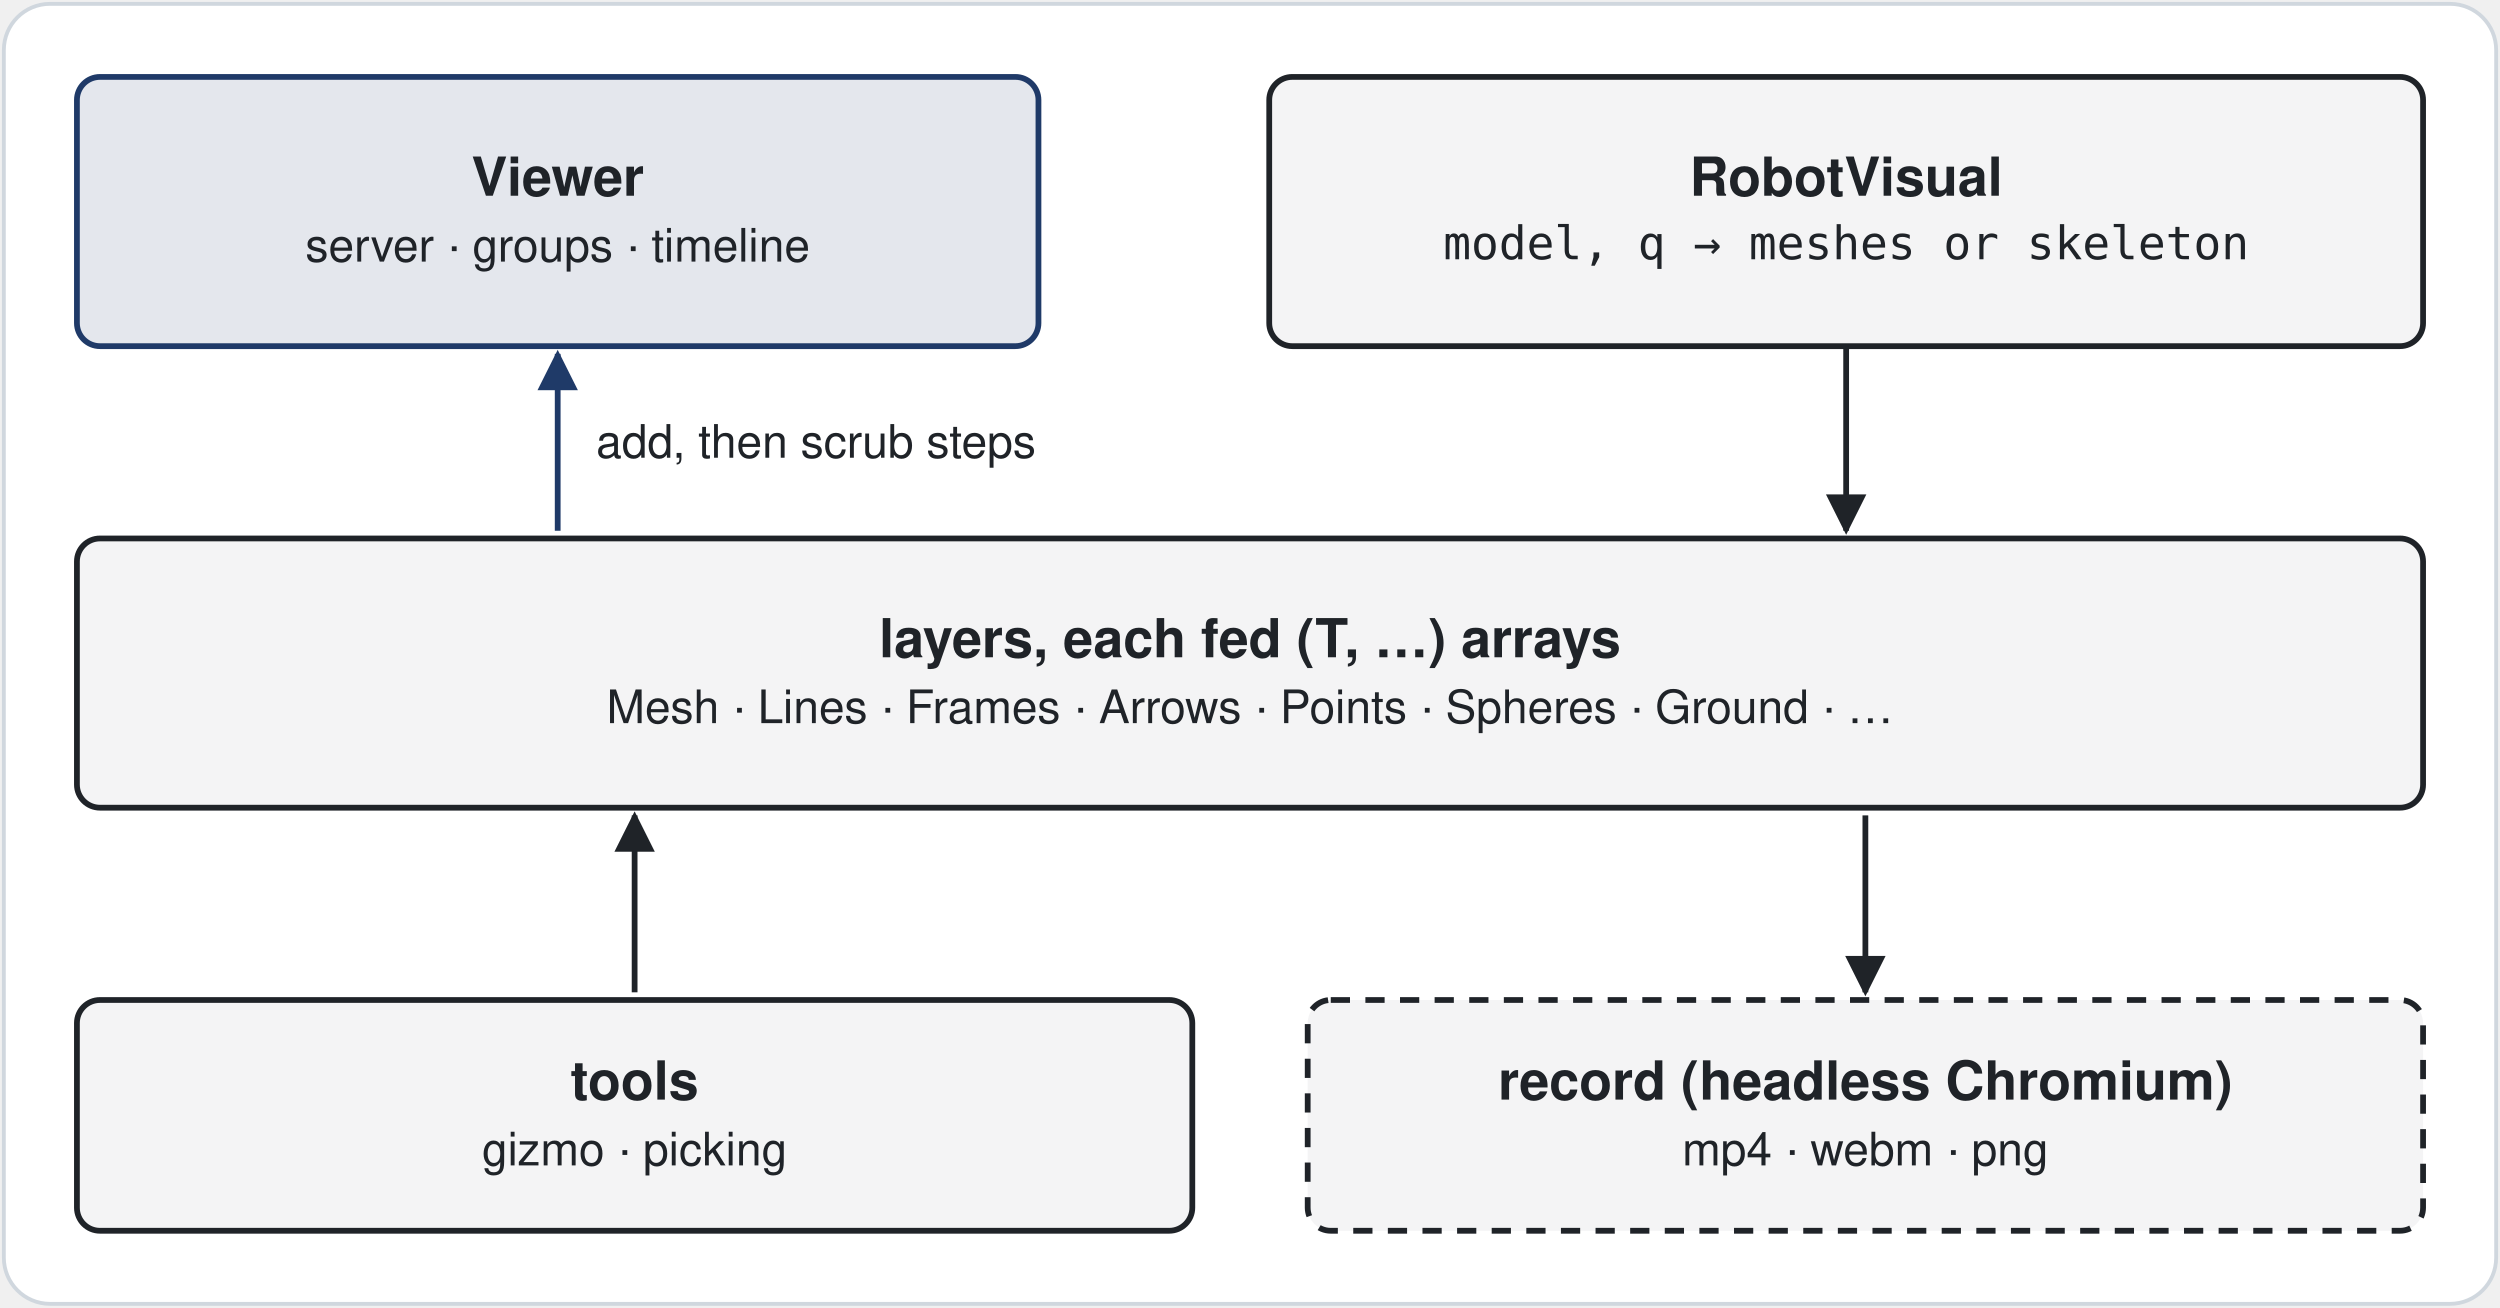
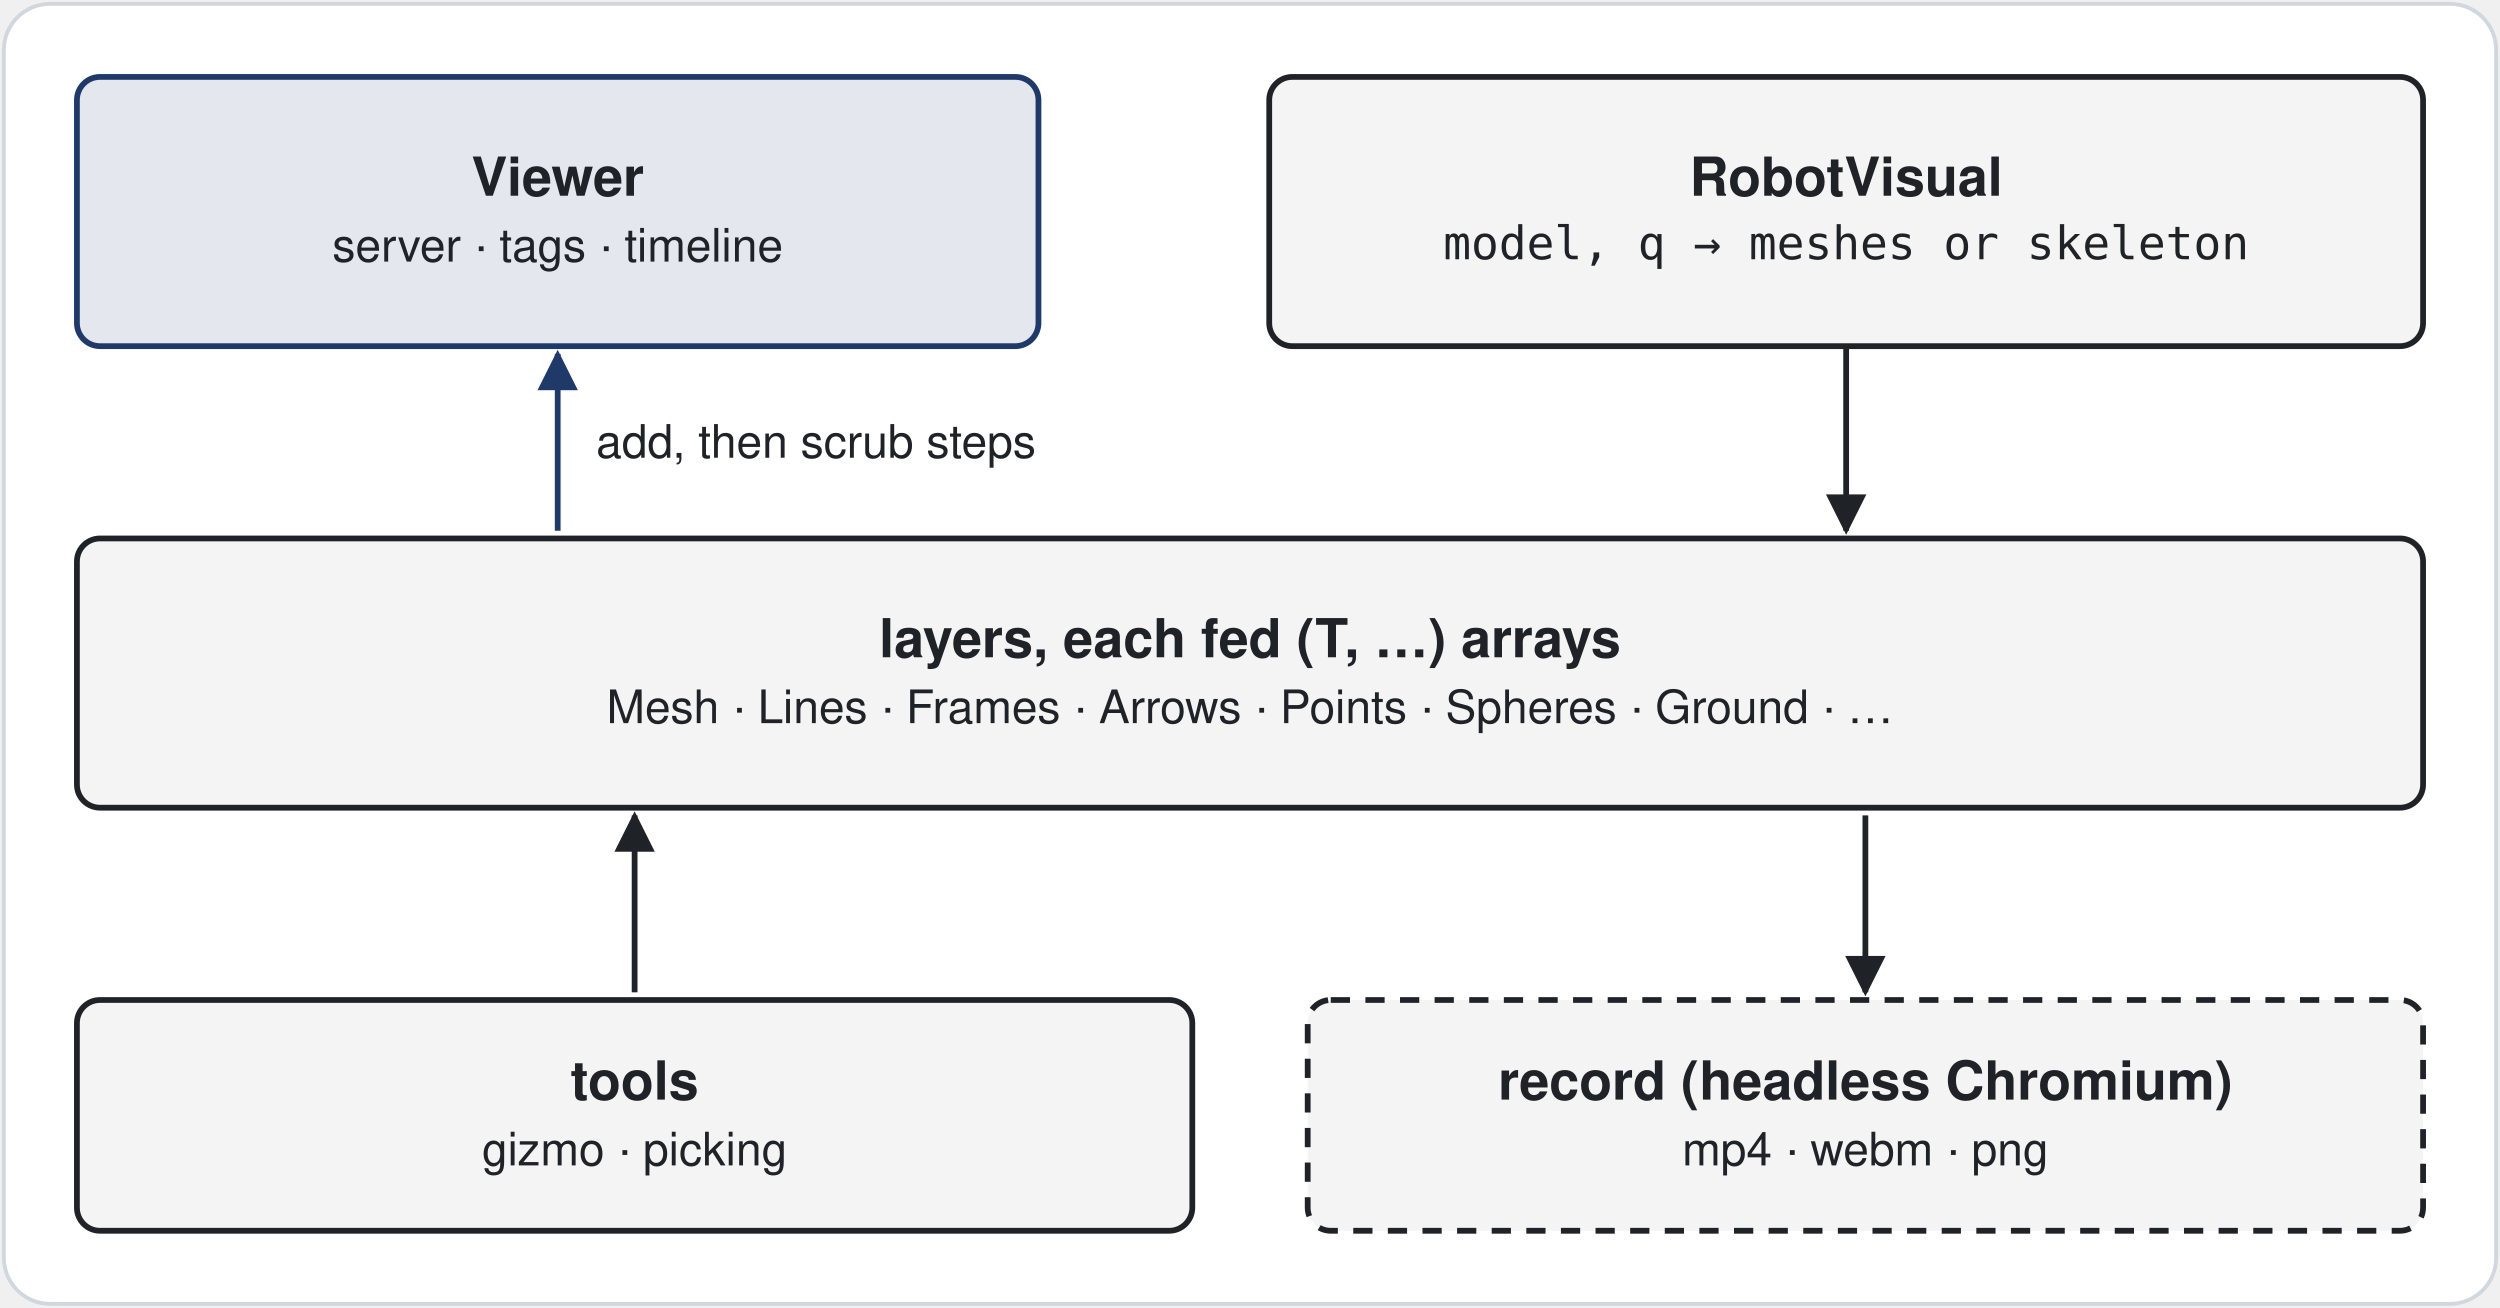
<svg xmlns="http://www.w3.org/2000/svg" viewBox="0 0 650 340" width="650" height="340" style="color:#1f2328">
  <defs>
    <marker id="a" viewBox="0 0 10 10" refX="9" refY="5" markerWidth="7" markerHeight="7" orient="auto">
      <path d="M0,0 L10,5 L0,10 z" fill="currentColor" />
    </marker>
    <marker id="ah" viewBox="0 0 10 10" refX="9" refY="5" markerWidth="7" markerHeight="7" orient="auto">
      <path d="M0,0 L10,5 L0,10 z" fill="#1f3a68" />
    </marker>
  </defs>
  <rect x="1" y="1" width="648" height="338" rx="12" fill="#ffffff" stroke="#d0d7de" stroke-width="1" />
  <rect x="20" y="20" width="250" height="70" rx="6" fill="#1f3a68" fill-opacity="0.12" stroke="#1f3a68" stroke-width="1.5" />
  <text x="145.0" y="46.0" font-size="14" text-anchor="middle" fill="currentColor" font-family="Helvetica, Arial, sans-serif" font-weight="600" dominant-baseline="middle">Viewer</text>
-   <text x="145.0" y="64.0" font-size="12" text-anchor="middle" fill="currentColor" font-family="Helvetica, Arial, sans-serif" dominant-baseline="middle">server · groups · timeline</text>
+   <text x="145.0" y="64.0" font-size="12" text-anchor="middle" fill="currentColor" font-family="Helvetica, Arial, sans-serif" dominant-baseline="middle">server · tags · timeline</text>
  <rect x="330" y="20" width="300" height="70" rx="6" fill="currentColor" fill-opacity="0.05" stroke="currentColor" stroke-width="1.5" />
  <text x="480.0" y="46.0" font-size="14" text-anchor="middle" fill="currentColor" font-family="Helvetica, Arial, sans-serif" font-weight="600" dominant-baseline="middle">RobotVisual</text>
  <text x="480.0" y="64.0" font-size="12" text-anchor="middle" fill="currentColor" font-family="Menlo, Consolas, DejaVu Sans Mono, monospace" dominant-baseline="middle">model, q → meshes or skeleton</text>
  <rect x="20" y="140" width="610" height="70" rx="6" fill="currentColor" fill-opacity="0.05" stroke="currentColor" stroke-width="1.5" />
  <text x="325.0" y="166.0" font-size="14" text-anchor="middle" fill="currentColor" font-family="Helvetica, Arial, sans-serif" font-weight="600" dominant-baseline="middle">layers, each fed (T, …) arrays</text>
  <text x="325.0" y="184.0" font-size="12" text-anchor="middle" fill="currentColor" font-family="Helvetica, Arial, sans-serif" dominant-baseline="middle">Mesh · Lines · Frames · Arrows · Points · Spheres · Ground · …</text>
  <polyline points="480,90 480,138" fill="none" stroke="currentColor" stroke-width="1.5" marker-end="url(#a)" />
  <polyline points="145,138 145,92" fill="none" stroke="#1f3a68" stroke-width="1.5" marker-end="url(#ah)" />
  <text x="155" y="115" font-size="12" text-anchor="start" fill="currentColor" font-family="Helvetica, Arial, sans-serif" dominant-baseline="middle">add, then scrub steps</text>
  <rect x="20" y="260" width="290" height="60" rx="6" fill="currentColor" fill-opacity="0.05" stroke="currentColor" stroke-width="1.5" />
  <text x="165.0" y="281.0" font-size="14" text-anchor="middle" fill="currentColor" font-family="Helvetica, Arial, sans-serif" font-weight="600" dominant-baseline="middle">tools</text>
  <text x="165.0" y="299.0" font-size="12" text-anchor="middle" fill="currentColor" font-family="Helvetica, Arial, sans-serif" dominant-baseline="middle">gizmo · picking</text>
  <polyline points="165,258 165,212" fill="none" stroke="currentColor" stroke-width="1.5" marker-end="url(#a)" />
  <rect x="340" y="260" width="290" height="60" rx="6" fill="currentColor" fill-opacity="0.05" stroke="currentColor" stroke-width="1.5" stroke-dasharray="5 4" />
  <text x="485.0" y="281.0" font-size="14" text-anchor="middle" fill="currentColor" font-family="Helvetica, Arial, sans-serif" font-weight="600" dominant-baseline="middle">record (headless Chromium)</text>
  <text x="485.0" y="299.0" font-size="12" text-anchor="middle" fill="currentColor" font-family="Helvetica, Arial, sans-serif" dominant-baseline="middle">mp4 · webm · png</text>
  <polyline points="485,212 485,258" fill="none" stroke="currentColor" stroke-width="1.5" marker-end="url(#a)" />
</svg>
